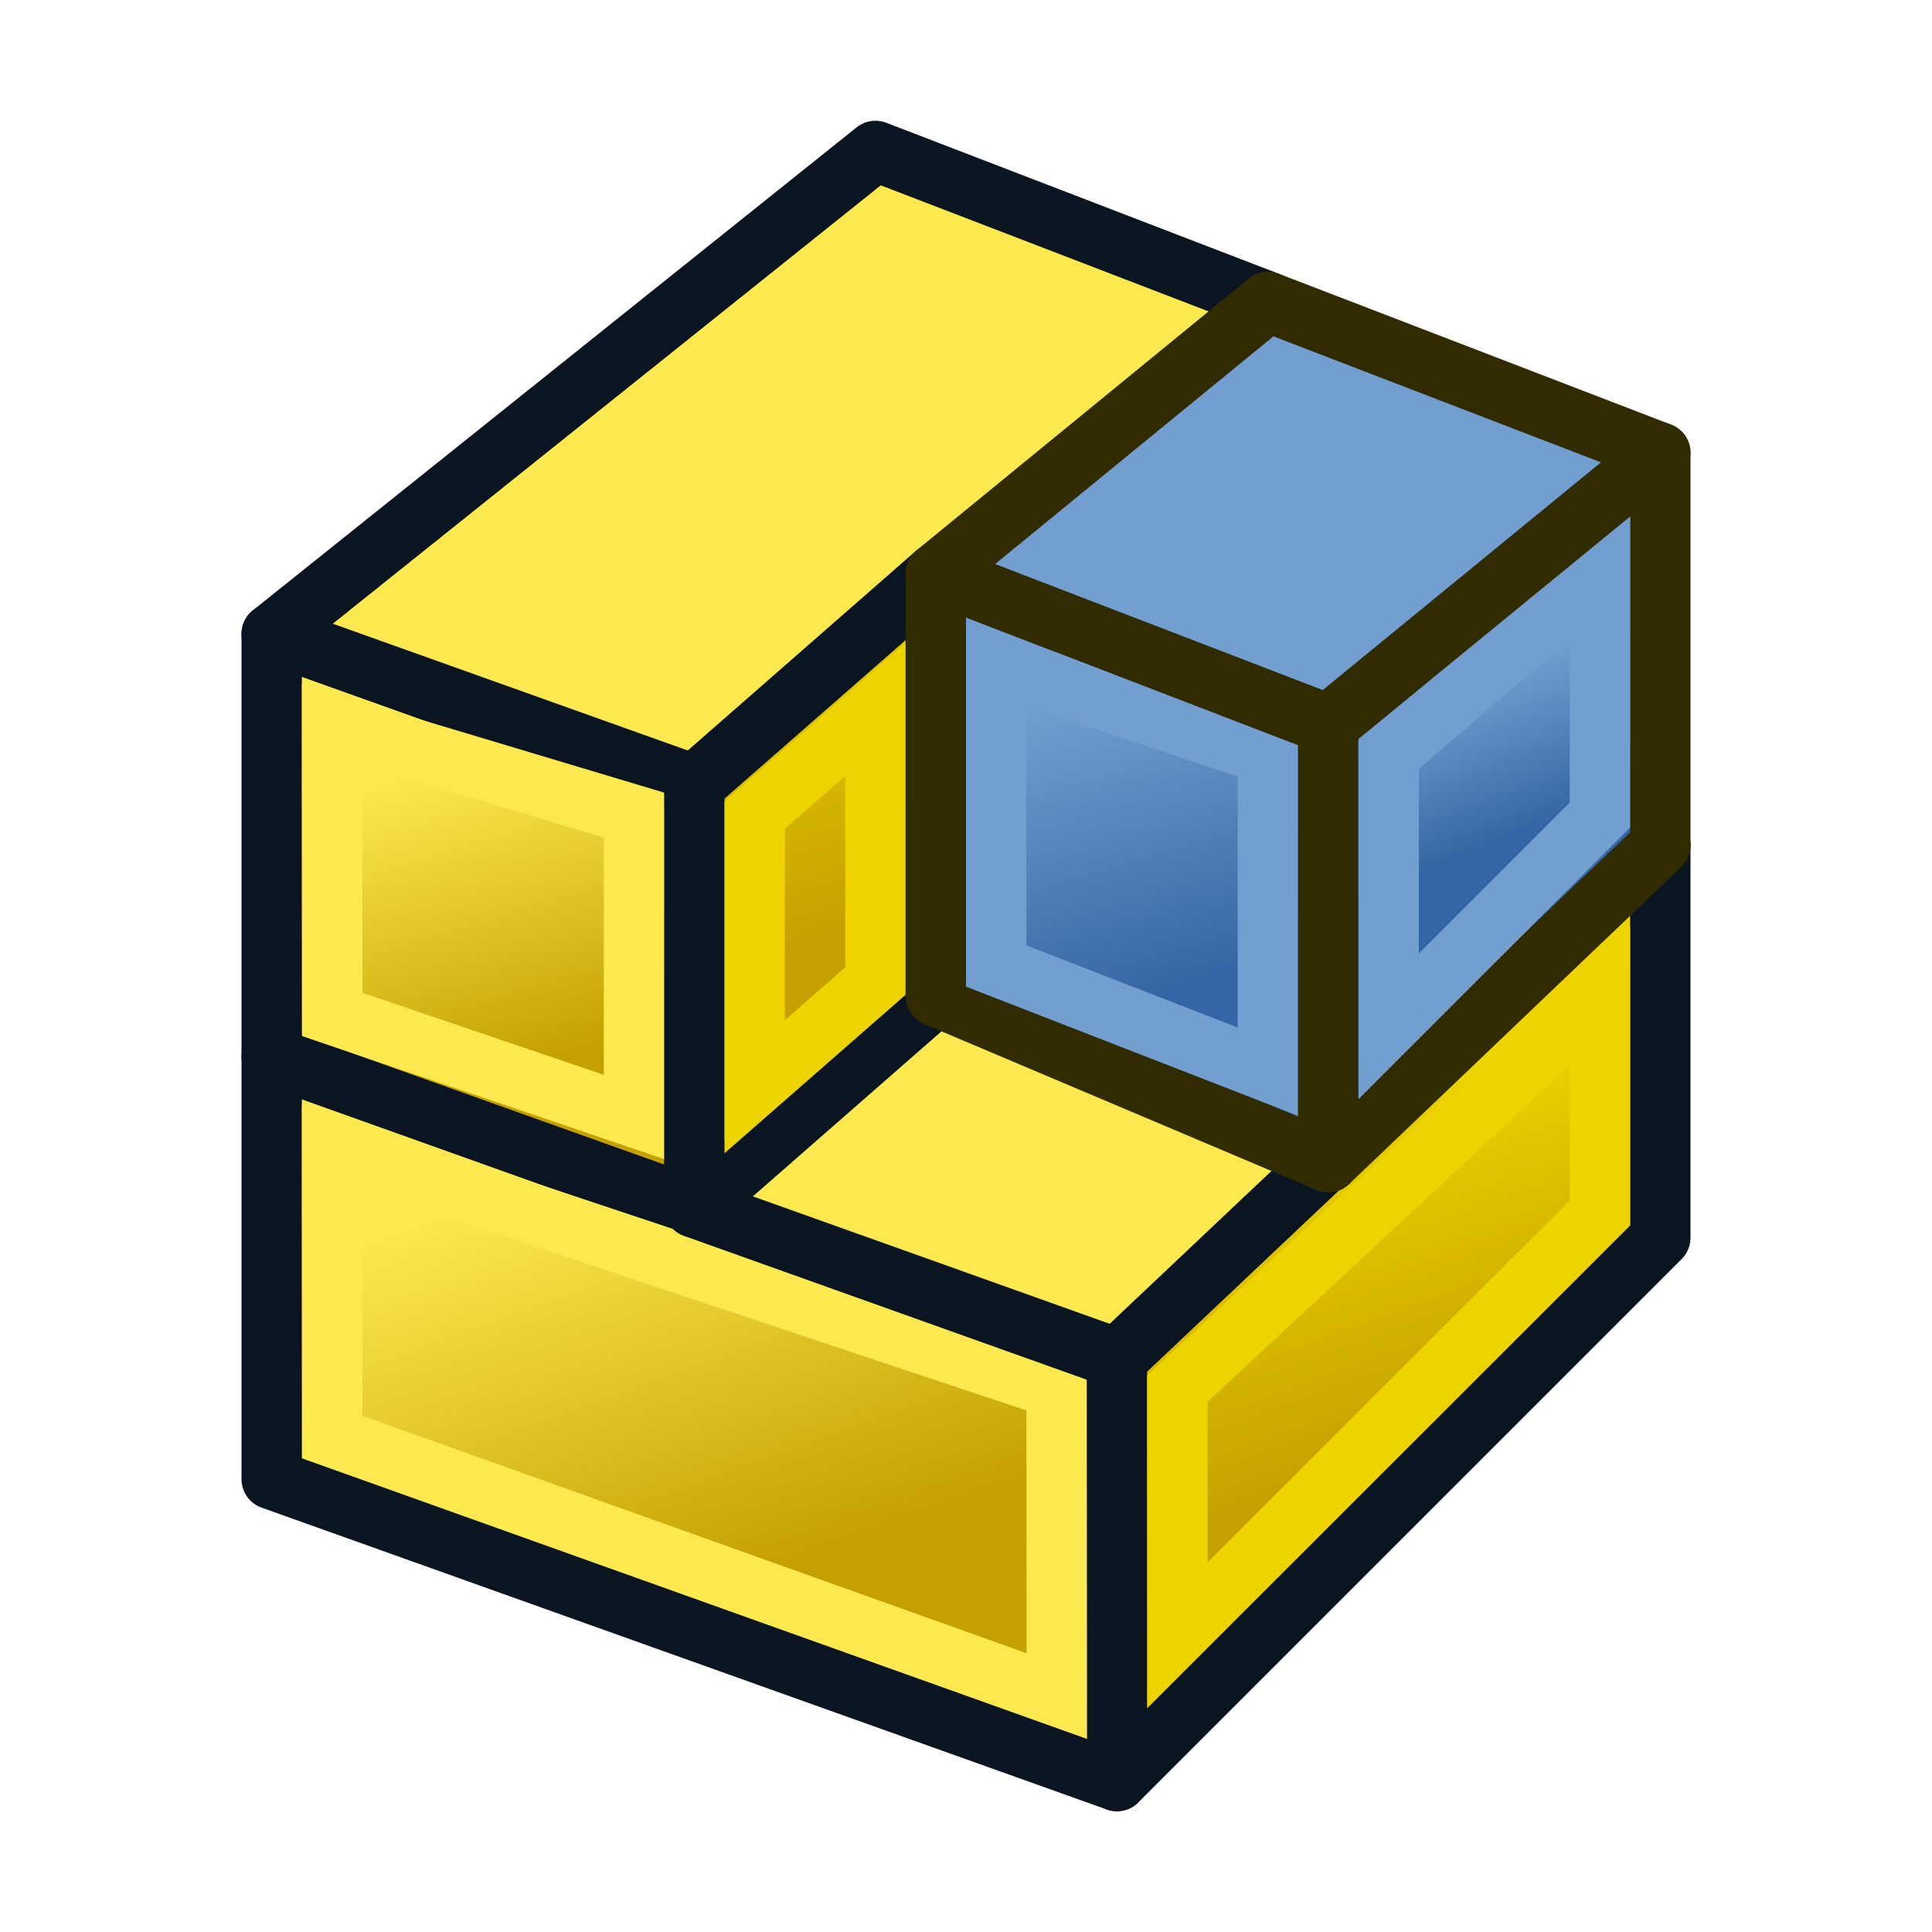
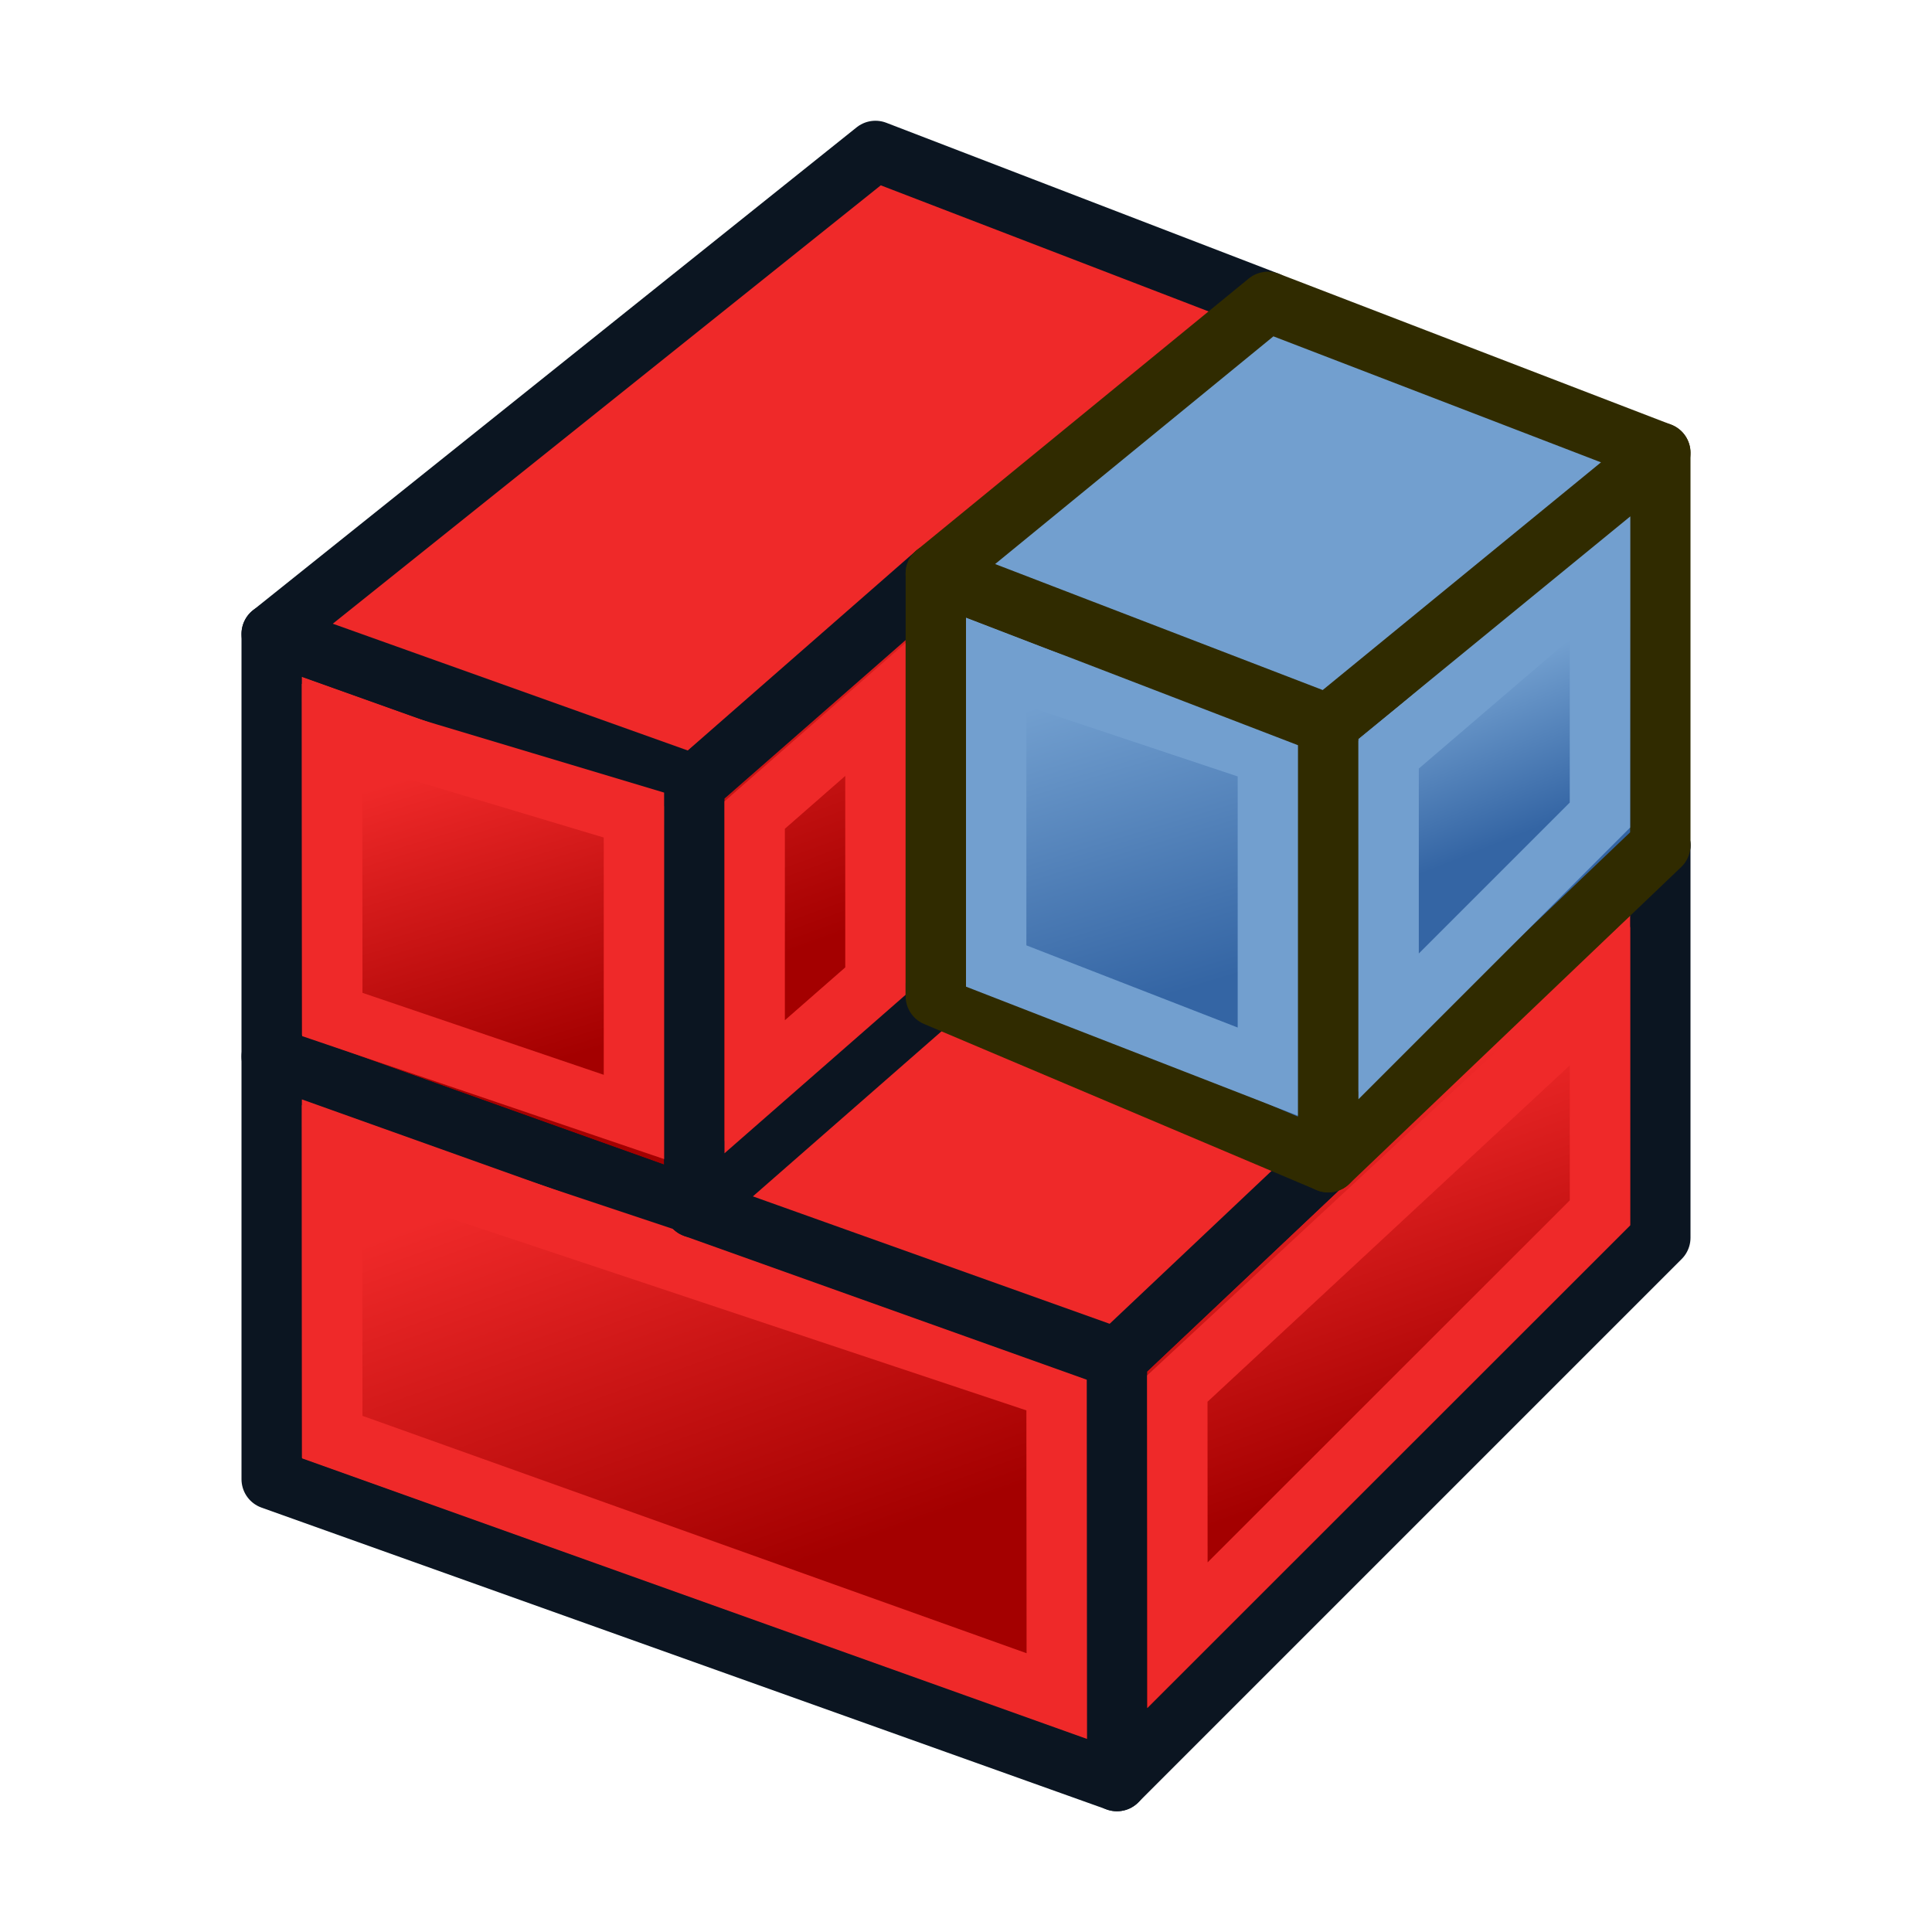
<svg xmlns="http://www.w3.org/2000/svg" xmlns:xlink="http://www.w3.org/1999/xlink" width="64" height="64" id="svg3559" version="1.1" viewBox="0 0 64 64">
  <defs id="defs3561">
-     <linearGradient id="linearGradient4383-1">
-       <stop id="stop69725" offset="0" style="stop-color:#c4a000;stop-opacity:1" />
-       <stop id="stop69727" offset="1" style="stop-color:#fce94f;stop-opacity:1" />
-     </linearGradient>
    <linearGradient id="linearGradient4383">
      <stop style="stop-color:#3465a4;stop-opacity:1" offset="0" id="stop4385" />
      <stop style="stop-color:#729fcf;stop-opacity:1" offset="1" id="stop4387" />
    </linearGradient>
-     <linearGradient xlink:href="#linearGradient4383-1" id="linearGradient4389" x1="20.244" y1="37.588" x2="17.244" y2="27.588" gradientUnits="userSpaceOnUse" gradientTransform="translate(-1.243533,-2.588112)" />
-     <linearGradient xlink:href="#linearGradient73208" id="linearGradient4399" x1="48.714" y1="45.586" x2="44.714" y2="34.586" gradientUnits="userSpaceOnUse" gradientTransform="translate(1.285649,1.414214)" />
+     <linearGradient xlink:href="#linearGradient3836-0" id="linearGradient4389" x1="20.244" y1="37.588" x2="17.244" y2="27.588" gradientUnits="userSpaceOnUse" gradientTransform="translate(-1.243533,-2.588112)" />
+     <linearGradient xlink:href="#linearGradient3836-0" id="linearGradient4399" x1="48.714" y1="45.586" x2="44.714" y2="34.586" gradientUnits="userSpaceOnUse" gradientTransform="translate(1.285649,1.414214)" />
    <linearGradient xlink:href="#linearGradient4383-3" id="linearGradient4389-0" x1="27.244" y1="54.588" x2="21.244" y2="30.588" gradientUnits="userSpaceOnUse" gradientTransform="translate(-1.243533,-2.588112)" />
    <linearGradient id="linearGradient4383-3">
      <stop style="stop-color:#3465a4;stop-opacity:1" offset="0" id="stop4385-1" />
      <stop style="stop-color:#729fcf;stop-opacity:1" offset="1" id="stop4387-2" />
    </linearGradient>
    <linearGradient xlink:href="#linearGradient4393-9" id="linearGradient4399-7" x1="48.714" y1="45.586" x2="40.714" y2="24.586" gradientUnits="userSpaceOnUse" gradientTransform="translate(1.285649,1.414214)" />
    <linearGradient id="linearGradient4393-9">
      <stop style="stop-color:#204a87;stop-opacity:1" offset="0" id="stop4395-8" />
      <stop style="stop-color:#3465a4;stop-opacity:1" offset="1" id="stop4397-1" />
    </linearGradient>
-     <linearGradient xlink:href="#linearGradient73208" id="linearGradient69042" gradientUnits="userSpaceOnUse" gradientTransform="translate(-12.71435,-17.58579)" x1="48.714" y1="45.586" x2="44.714" y2="34.586" />
-     <linearGradient xlink:href="#linearGradient4383-1" id="linearGradient69056" gradientUnits="userSpaceOnUse" gradientTransform="translate(-1.243533,-2.588112)" x1="27.244" y1="54.588" x2="22.244" y2="40.588" />
+     <linearGradient xlink:href="#linearGradient3836-0" id="linearGradient69042" gradientUnits="userSpaceOnUse" gradientTransform="translate(-12.71435,-17.58579)" x1="48.714" y1="45.586" x2="44.714" y2="34.586" />
+     <linearGradient xlink:href="#linearGradient3836-0" id="linearGradient69056" gradientUnits="userSpaceOnUse" gradientTransform="translate(-1.243533,-2.588112)" x1="27.244" y1="54.588" x2="22.244" y2="40.588" />
    <linearGradient xlink:href="#linearGradient4383" id="linearGradient69709" gradientUnits="userSpaceOnUse" gradientTransform="translate(21.75647,-5.588112)" x1="20.244" y1="37.588" x2="17.244" y2="27.588" />
    <linearGradient xlink:href="#linearGradient4383" id="linearGradient69717" gradientUnits="userSpaceOnUse" gradientTransform="translate(1.285649,1.414214)" x1="50.714" y1="25.586" x2="48.714" y2="20.586" />
-     <linearGradient id="linearGradient73208">
-       <stop style="stop-color:#c4a000;stop-opacity:1" offset="0" id="stop73210" />
-       <stop style="stop-color:#edd400;stop-opacity:1" offset="1" id="stop73212" />
+     <linearGradient id="linearGradient3836-0">
+       <stop style="stop-color:#a40000;stop-opacity:1" offset="0" id="stop3838-2" />
+       <stop style="stop-color:#ef2929;stop-opacity:1" offset="1" id="stop3840-5" />
    </linearGradient>
  </defs>
  <g id="layer1" style="display:inline">
    <path id="path69052" d="m 9,35 0,-14 14,5 0,14 z" style="fill:url(#linearGradient4389);fill-opacity:1.0;fill-rule:nonzero;stroke:#0b1521;stroke-width:2;stroke-linejoin:round;stroke-miterlimit:4;stroke-dasharray:none" />
    <path style="fill:url(#linearGradient69056);fill-opacity:1.0;fill-rule:nonzero;stroke:#0b1521;stroke-width:2;stroke-linejoin:round;stroke-miterlimit:4;stroke-dasharray:none" d="M 9,49 9,35 37,45 37,59 Z" id="path4381" />
    <path style="fill:url(#linearGradient4399);fill-opacity:1.0;fill-rule:nonzero;stroke:#0b1521;stroke-width:2;stroke-linejoin:round;stroke-miterlimit:4;stroke-dasharray:none" d="M 37,59 37,45 55,28 55,41 Z" id="path4391" />
-     <path style="fill:#fce94f;fill-opacity:1;fill-rule:nonzero;stroke:#0b1521;stroke-width:2;stroke-linejoin:round;stroke-miterlimit:4;stroke-dasharray:none" d="M 9,21 29,5 42,10 23,26 Z" id="path4403" />
-     <path style="fill:none;stroke:#fce94f;stroke-width:2;stroke-linejoin:miter;stroke-miterlimit:4;stroke-dasharray:none;stroke-opacity:1" d="M 11.008,47.606 11,38 l 24,8 0.008,10.185 z" id="path4381-7" />
-     <path style="fill:none;stroke:#edd400;stroke-width:2;stroke-linejoin:miter;stroke-miterlimit:4;stroke-dasharray:none;stroke-opacity:1" d="M 39.005,54.168 39,46 53,33 l 0.002,7.177 z" id="path4391-0" />
-     <path id="path69038" d="M 23,40 42,23 55,28 37,45 Z" style="fill:#fce94f;fill-opacity:1;fill-rule:nonzero;stroke:#0b1521;stroke-width:2;stroke-linejoin:round;stroke-miterlimit:4;stroke-dasharray:none" />
+     <path style="fill:#ef2929;fill-opacity:1;fill-rule:nonzero;stroke:#0b1521;stroke-width:2;stroke-linejoin:round;stroke-miterlimit:4;stroke-dasharray:none" d="M 9,21 29,5 42,10 23,26 Z" id="path4403" />
+     <path style="fill:none;stroke:#ef2929;stroke-width:2;stroke-linejoin:miter;stroke-miterlimit:4;stroke-dasharray:none;stroke-opacity:1" d="M 11.008,47.606 11,38 l 24,8 0.008,10.185 z" id="path4381-7" />
+     <path style="fill:none;stroke:#ef2929;stroke-width:2;stroke-linejoin:miter;stroke-miterlimit:4;stroke-dasharray:none;stroke-opacity:1" d="M 39.005,54.168 39,46 53,33 l 0.002,7.177 z" id="path4391-0" />
+     <path id="path69038" d="M 23,40 42,23 55,28 37,45 Z" style="fill:#ef2929;fill-opacity:1;fill-rule:nonzero;stroke:#0b1521;stroke-width:2;stroke-linejoin:round;stroke-miterlimit:4;stroke-dasharray:none" />
    <path id="path69040" d="m 23,40 0,-14 8,-7 0,14 z" style="fill:url(#linearGradient69042);fill-opacity:1.0;fill-rule:nonzero;stroke:#0b1521;stroke-width:2;stroke-linejoin:round;stroke-miterlimit:4;stroke-dasharray:none" />
-     <path id="path69044" d="m 25,36 0,-9 4,-3.5 0,9 z" style="fill:none;stroke:#edd400;stroke-width:2;stroke-linejoin:miter;stroke-miterlimit:4;stroke-dasharray:none;stroke-opacity:1" />
-     <path id="path69048" d="M 11.008,33.606 11,24 l 10,3 0,10 z" style="fill:none;stroke:#fce94f;stroke-width:2;stroke-linejoin:miter;stroke-miterlimit:4;stroke-dasharray:none;stroke-opacity:1" />
+     <path id="path69044" d="m 25,36 0,-9 4,-3.5 0,9 z" style="fill:none;stroke:#ef2929;stroke-width:2;stroke-linejoin:miter;stroke-miterlimit:4;stroke-dasharray:none;stroke-opacity:1" />
+     <path id="path69048" d="M 11.008,33.606 11,24 l 10,3 0,10 z" style="fill:none;stroke:#ef2929;stroke-width:2;stroke-linejoin:miter;stroke-miterlimit:4;stroke-dasharray:none;stroke-opacity:1" />
    <path style="fill:url(#linearGradient69709);fill-opacity:1.0;fill-rule:nonzero;stroke:#302b00;stroke-width:2;stroke-linejoin:round;stroke-miterlimit:4;stroke-dasharray:none" d="m 31,33 0,-14 13,5 0,14.5 z" id="path69705" />
    <path style="fill:none;stroke:#729fcf;stroke-width:2;stroke-linejoin:miter;stroke-miterlimit:4;stroke-dasharray:none;stroke-opacity:1" d="m 33,32 0,-10 9,3 0,10.5 z" id="path69707" />
    <path id="path69715" d="M 44,38.5 44,24 55,15 55,28 Z" style="fill:url(#linearGradient69717);fill-opacity:1.0;fill-rule:nonzero;stroke:#302b00;stroke-width:2;stroke-linejoin:round;stroke-miterlimit:4;stroke-dasharray:none" />
    <path id="path69719" d="m 46,34 0,-9 7,-6 0,8 z" style="fill:none;stroke:#729fcf;stroke-width:2;stroke-linejoin:miter;stroke-miterlimit:4;stroke-dasharray:none;stroke-opacity:1" />
    <path id="path69721" d="m 31,19 11,-9 13,5 -11,9 z" style="fill:#729fcf;fill-opacity:1;fill-rule:nonzero;stroke:#302b00;stroke-width:2;stroke-linejoin:round;stroke-miterlimit:4;stroke-dasharray:none" />
  </g>
  <g id="layer2" style="display:none;opacity:0.588">
    <path id="path68967" d="M 9,35 9,49" style="fill:#ef2929;fill-rule:evenodd;stroke:#ef2929;stroke-width:1px;stroke-linecap:butt;stroke-linejoin:miter;stroke-opacity:1" />
    <path id="path68971" d="M 9,35 37,45" style="fill:#ef2929;fill-rule:evenodd;stroke:#ef2929;stroke-width:1px;stroke-linecap:butt;stroke-linejoin:miter;stroke-opacity:1" />
    <path style="fill:#ef2929;fill-rule:evenodd;stroke:#ef2929;stroke-width:1px;stroke-linecap:butt;stroke-linejoin:miter;stroke-opacity:1" d="m 55,28 0,13" id="path68973" />
    <path style="fill:#ef2929;fill-rule:evenodd;stroke:#ef2929;stroke-width:1px;stroke-linecap:butt;stroke-linejoin:miter;stroke-opacity:1" d="M 37,45 55,28" id="path68977" />
    <path id="path68983" d="M 23,40 23,26" style="fill:#ef2929;fill-rule:evenodd;stroke:#ef2929;stroke-width:1px;stroke-linecap:butt;stroke-linejoin:miter;stroke-opacity:1" />
    <path id="path68985" d="m 29,5 13,5" style="fill:#ef2929;fill-rule:evenodd;stroke:#ef2929;stroke-width:1px;stroke-linecap:butt;stroke-linejoin:miter;stroke-opacity:1" />
    <path style="fill:#ef2929;fill-rule:evenodd;stroke:#ef2929;stroke-width:1px;stroke-linecap:butt;stroke-linejoin:miter;stroke-opacity:1" d="M 23,26 42,10" id="path68989" />
    <path style="fill:#ef2929;fill-rule:evenodd;stroke:#ef2929;stroke-width:1px;stroke-linecap:butt;stroke-linejoin:miter;stroke-opacity:1" d="M 19,13 29,5" id="path68993" />
    <path style="fill:#ef2929;fill-rule:evenodd;stroke:#ef2929;stroke-width:1px;stroke-linecap:butt;stroke-linejoin:miter;stroke-opacity:1" d="m 55,15 -9,8" id="path68997" />
    <path id="path69030" d="M 42,23 42,10" style="fill:#ef2929;fill-rule:evenodd;stroke:#ef2929;stroke-width:1px;stroke-linecap:butt;stroke-linejoin:miter;stroke-opacity:1" />
    <path style="fill:#ef2929;fill-rule:evenodd;stroke:#ef2929;stroke-width:1px;stroke-linecap:butt;stroke-linejoin:miter;stroke-opacity:1" d="m 42,23 14,5" id="path69034" />
    <path id="path69036" d="M 23,40 42,23" style="fill:#ef2929;fill-rule:evenodd;stroke:#ef2929;stroke-width:1px;stroke-linecap:butt;stroke-linejoin:miter;stroke-opacity:1" />
    <path id="path69711" d="m 23,10 19,0" style="fill:#ef2929;fill-rule:evenodd;stroke:#ef2929;stroke-width:1px;stroke-linecap:butt;stroke-linejoin:miter;stroke-opacity:1" />
    <path style="fill:#ef2929;fill-rule:evenodd;stroke:#ef2929;stroke-width:1px;stroke-linecap:butt;stroke-linejoin:miter;stroke-opacity:1" d="m 34,17 0,13" id="path69713" />
  </g>
</svg>
